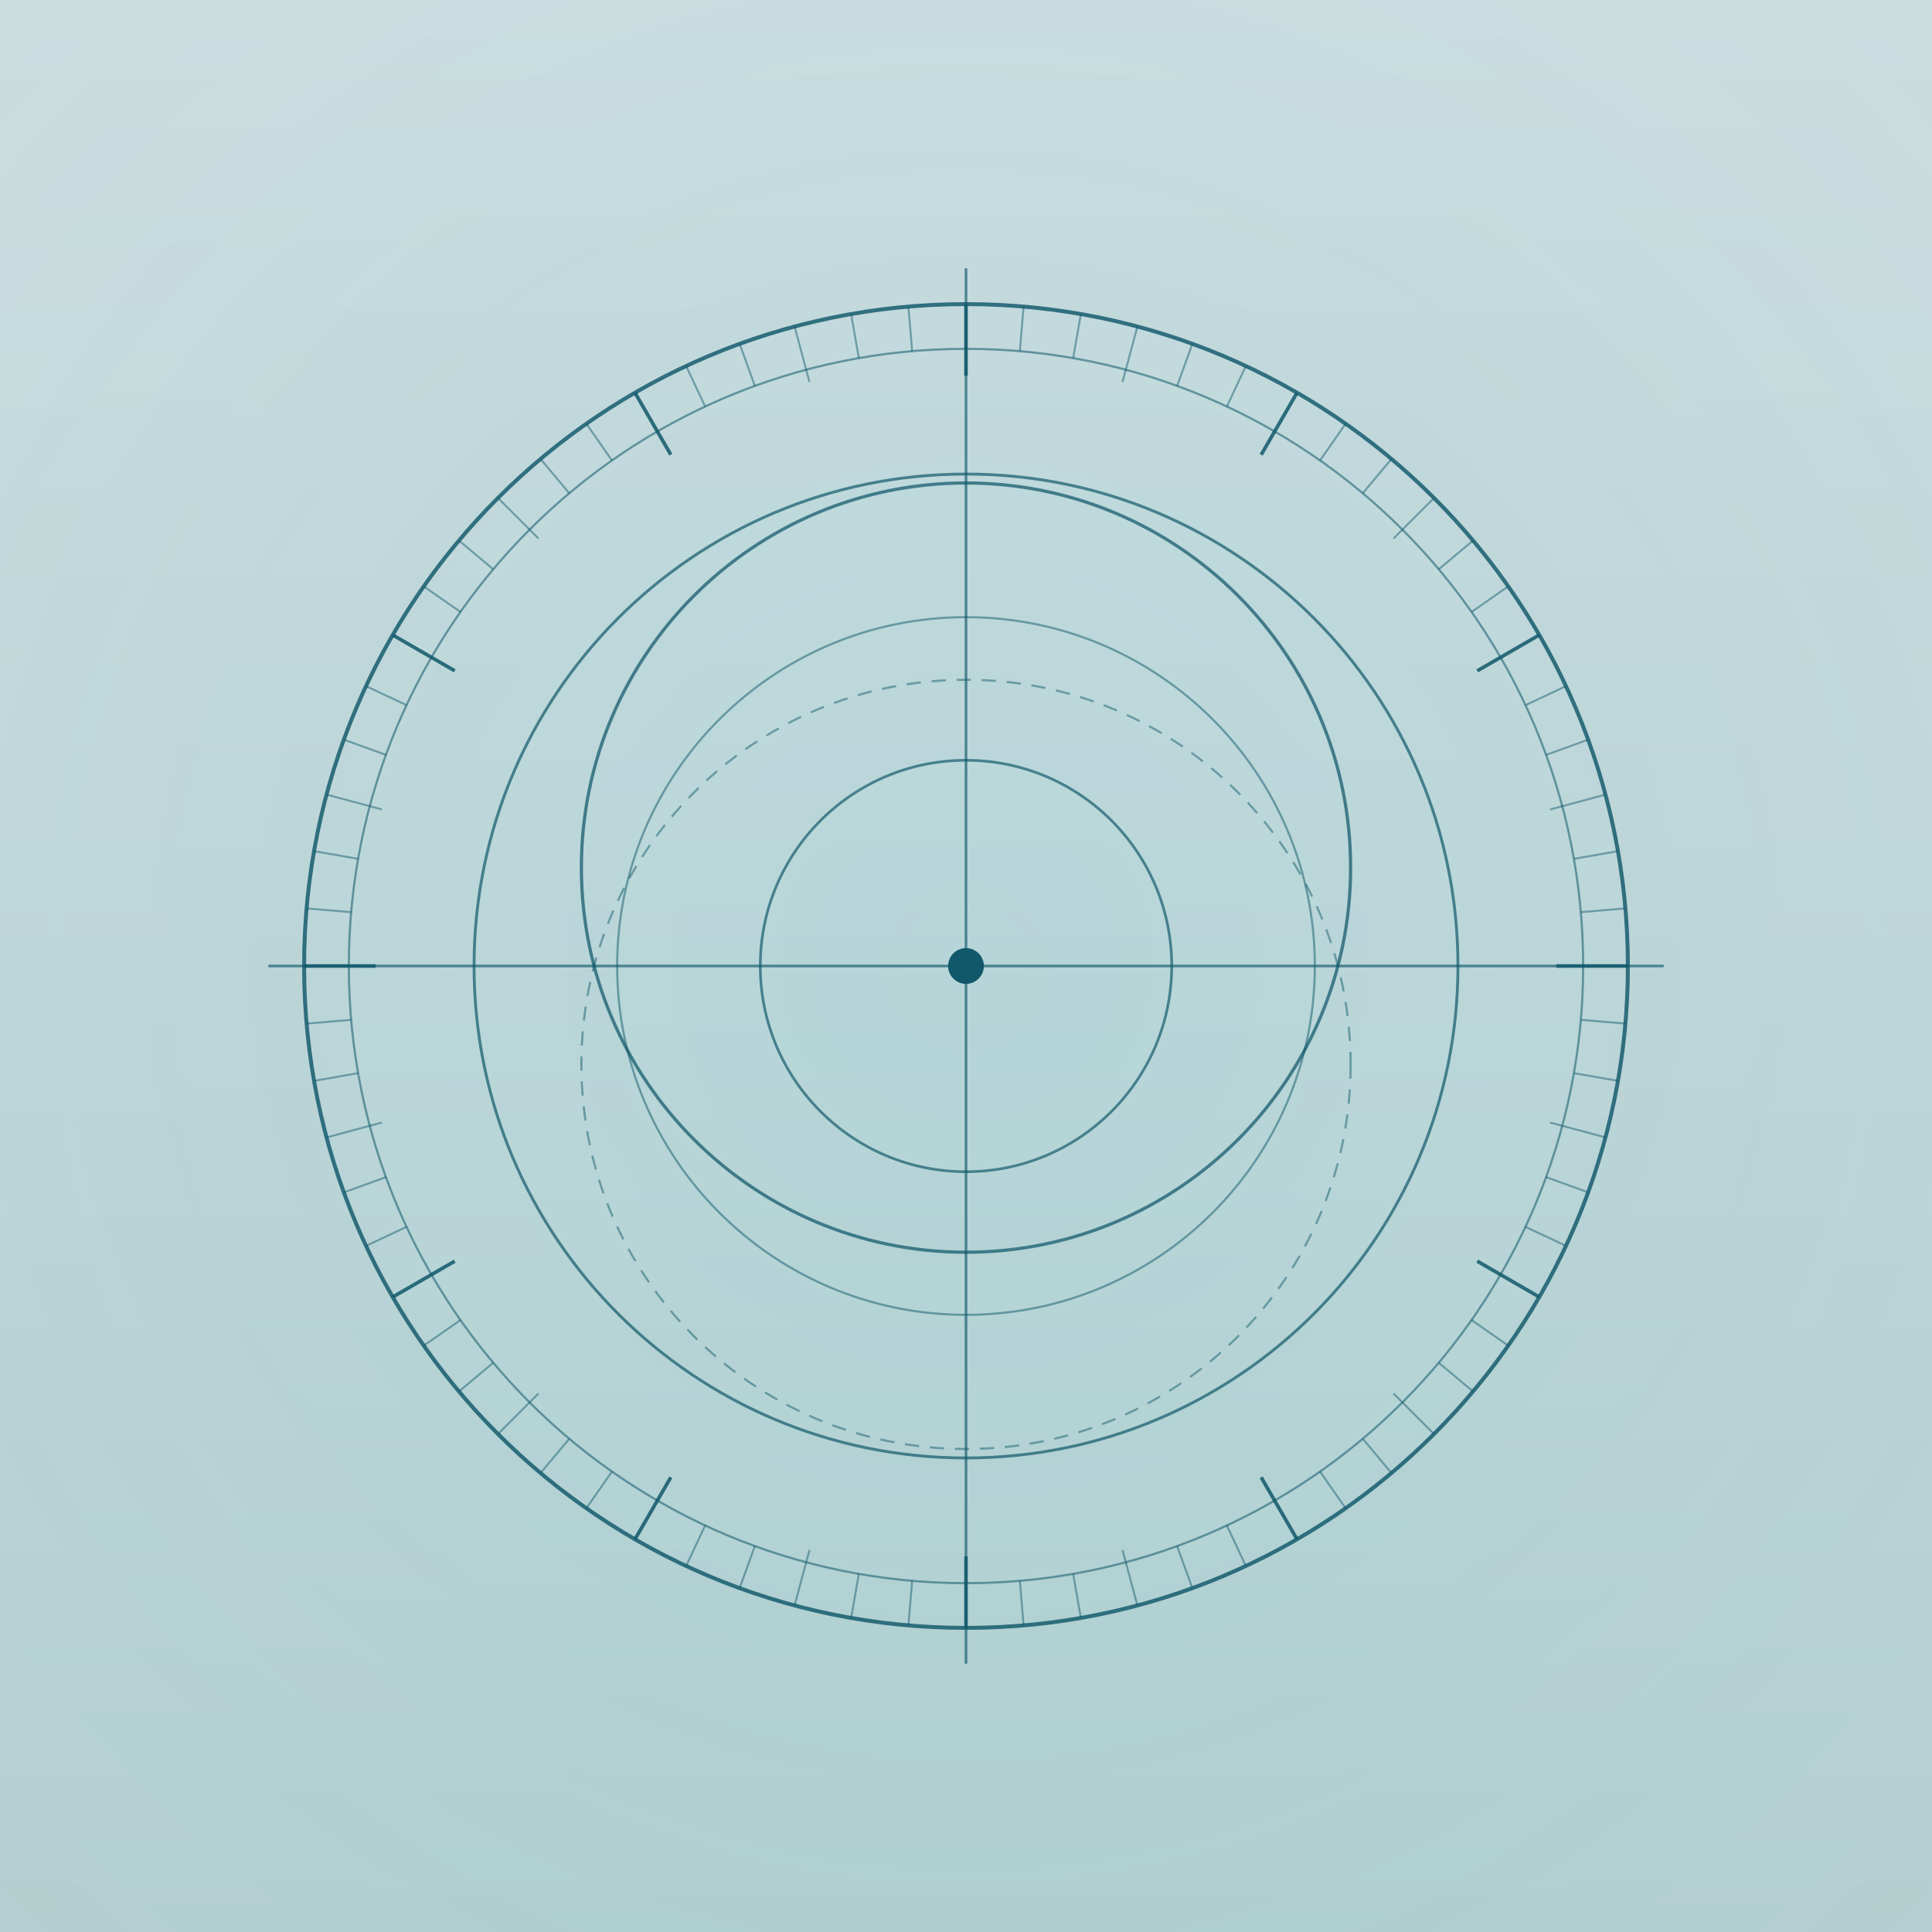
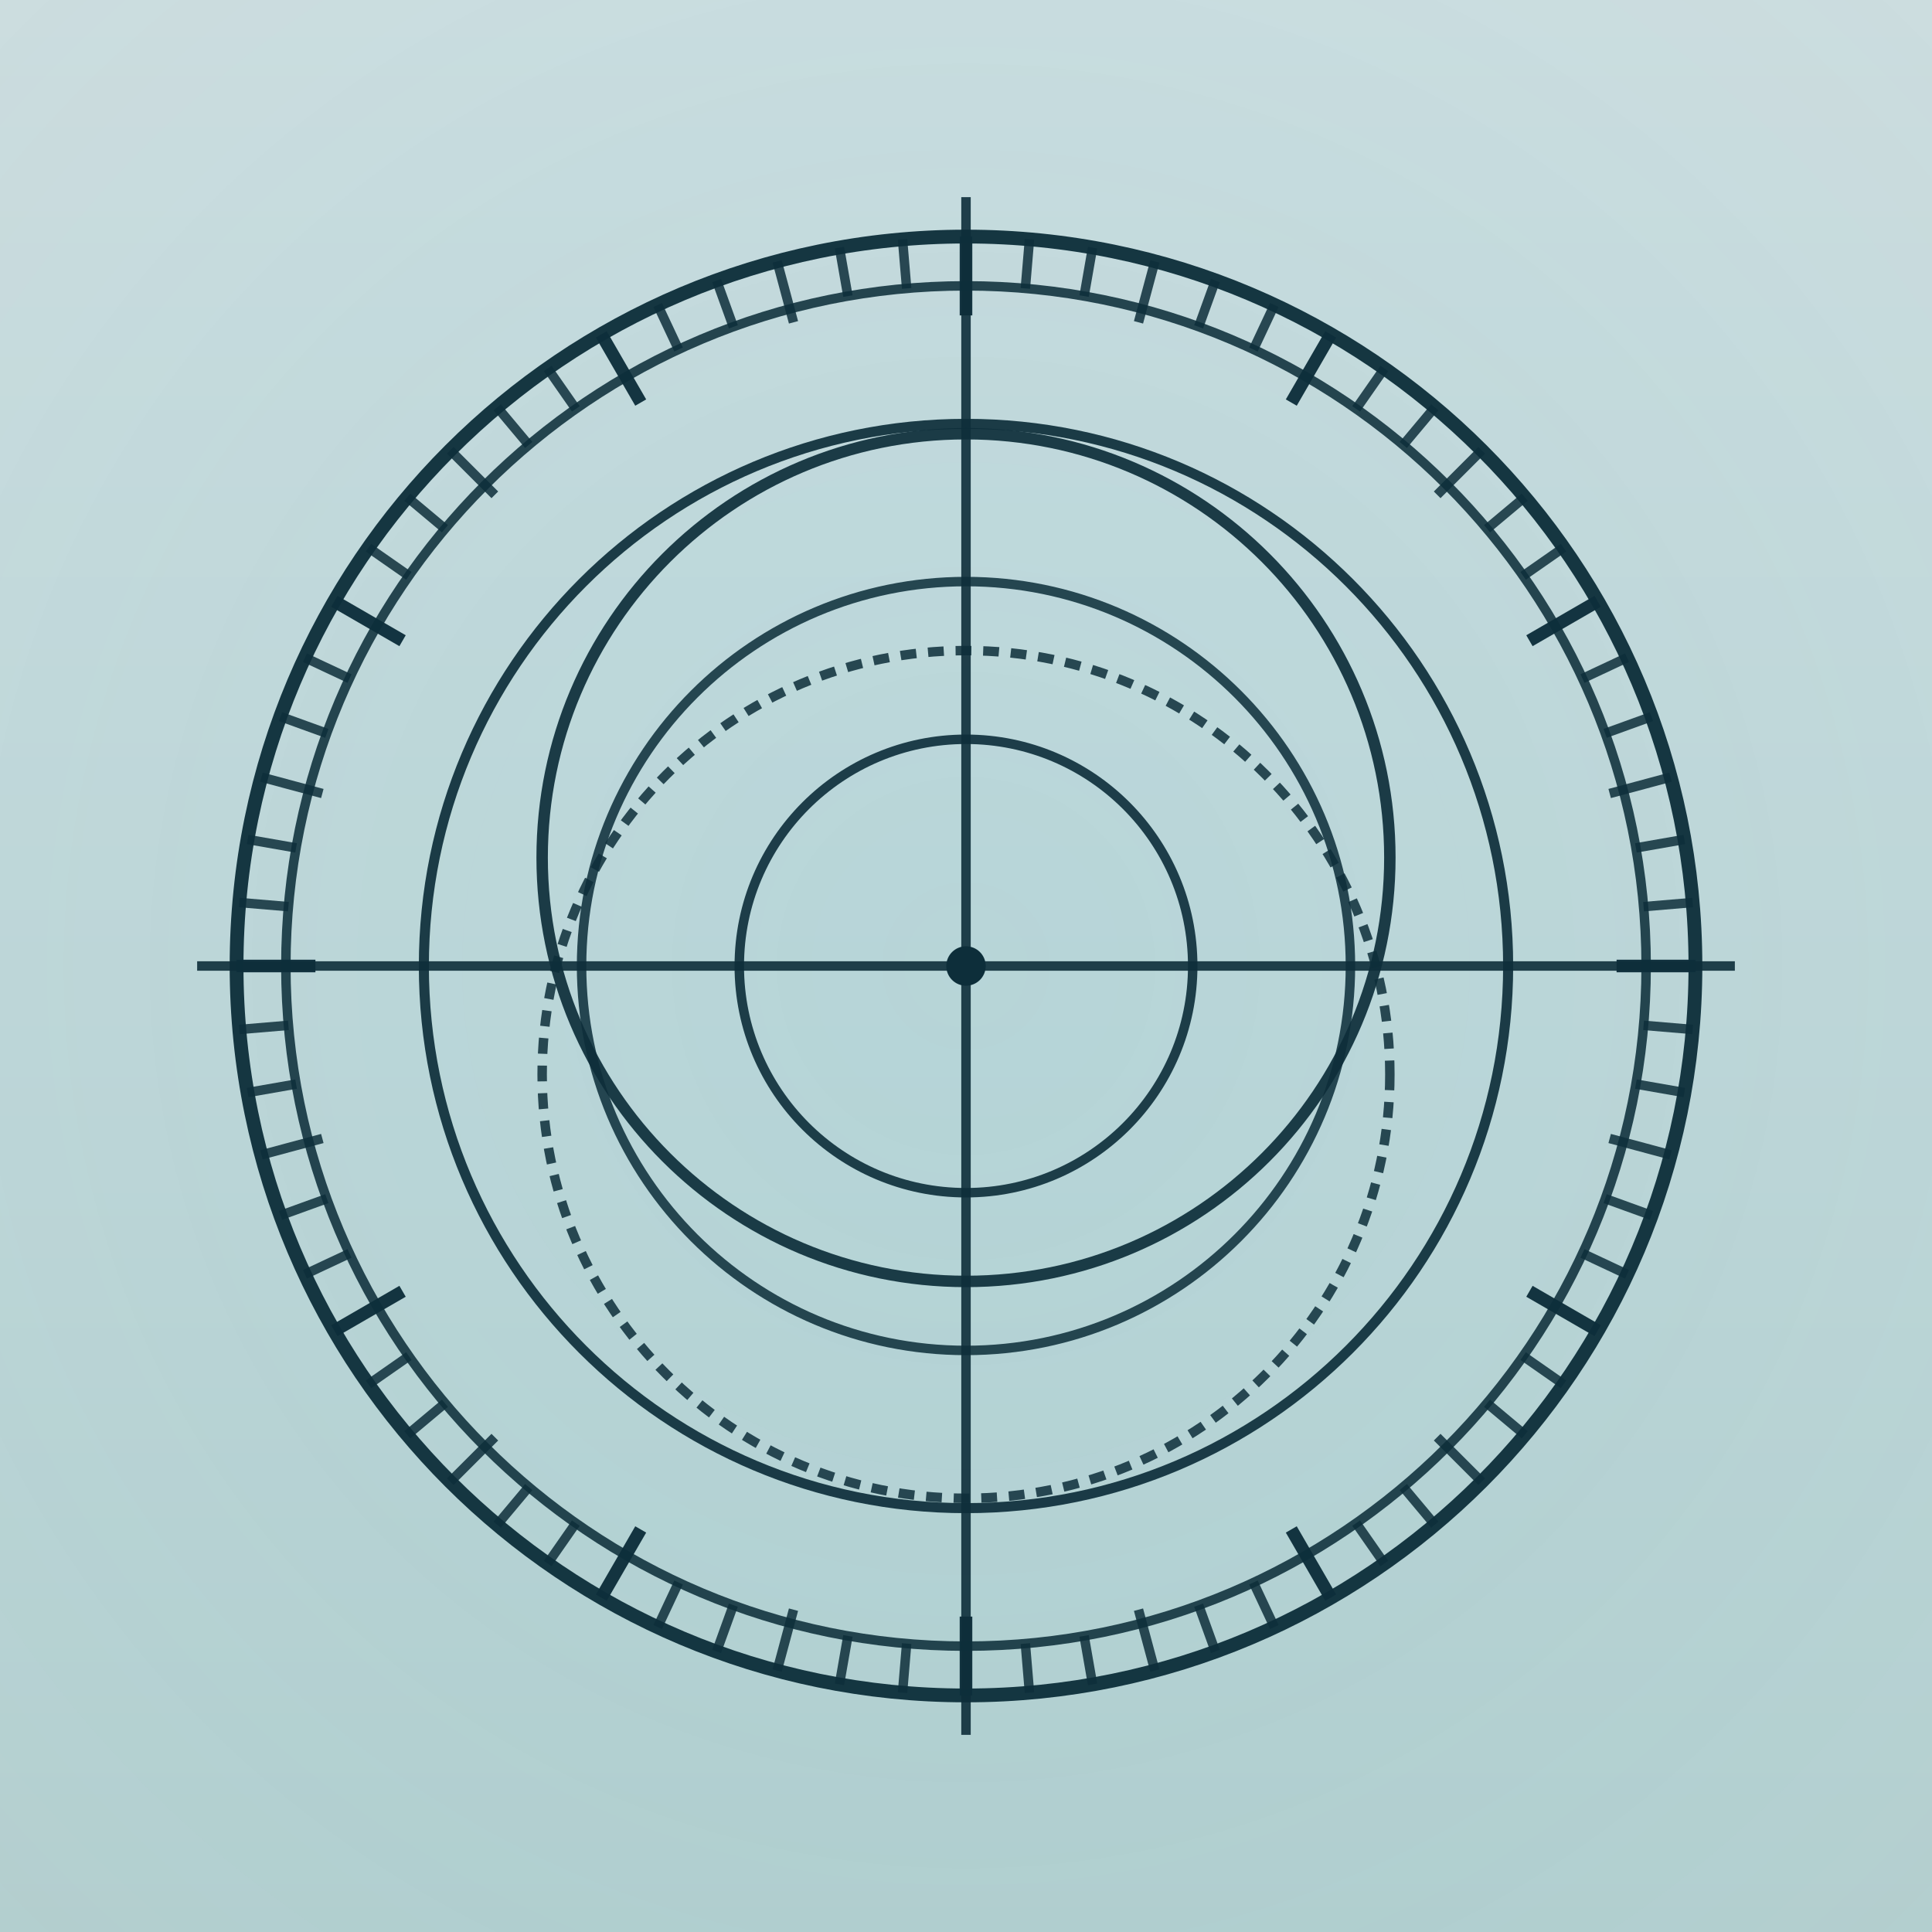
- <svg xmlns="http://www.w3.org/2000/svg" viewBox="260 650 1080 1080" width="100%" height="100%">
+ <svg xmlns="http://www.w3.org/2000/svg" viewBox="310 700 980 980" width="100%" height="100%">
  <defs>
    <linearGradient id="bg-instruments-of-precision" x1="0%" y1="0%" x2="0%" y2="100%">
      <stop offset="0%" stop-color="#cddddf" />
      <stop offset="60%" stop-color="#c0d6d7" />
      <stop offset="100%" stop-color="#b4cfcf" />
    </linearGradient>
    <radialGradient id="halo-instruments-of-precision" cx="50%" cy="50%" r="75%">
      <stop offset="0%" stop-color="#06b6d4" stop-opacity="0.06" />
      <stop offset="55%" stop-color="#06b6d4" stop-opacity="0.03" />
      <stop offset="100%" stop-color="#06b6d4" stop-opacity="0.00" />
    </radialGradient>
  </defs>
-   <rect x="260" y="650" width="1080" height="1080" fill="url(#bg-instruments-of-precision)" />
-   <rect x="260" y="650" width="1080" height="1080" fill="url(#halo-instruments-of-precision)" />
+   <rect x="310" y="700" width="980" height="980" fill="url(#bg-instruments-of-precision)" />
+   <rect x="310" y="700" width="980" height="980" fill="url(#halo-instruments-of-precision)" />
  <g class="emblem-vernier" transform="translate(0, -210)">
-     <circle cx="800" cy="1400" r="370" stroke="#10586a" stroke-width="2.2" fill="none" opacity="0.82" />
-     <circle cx="800" cy="1400" r="345" stroke="#10586a" stroke-width="1.2" fill="none" opacity="0.55" />
-     <circle cx="800" cy="1400" r="275" stroke="#10586a" stroke-width="1.6" fill="none" opacity="0.7" />
-     <circle cx="800" cy="1400" r="195" stroke="#10586a" stroke-width="1.2" fill="none" opacity="0.5" />
-     <circle cx="800" cy="1400" r="115" stroke="#10586a" stroke-width="1.5" fill="none" opacity="0.68" />
-     <line x1="1130.0" y1="1400.0" x2="1170.0" y2="1400.0" stroke="#10586a" stroke-width="2.0" opacity="0.85" />
-     <line x1="1143.7" y1="1430.1" x2="1168.6" y2="1432.2" stroke="#10586a" stroke-width="1.1" opacity="0.48" />
-     <line x1="1139.8" y1="1459.9" x2="1164.4" y2="1464.2" stroke="#10586a" stroke-width="1.1" opacity="0.48" />
-     <line x1="1126.5" y1="1487.5" x2="1157.4" y2="1495.8" stroke="#10586a" stroke-width="1.1" opacity="0.48" />
-     <line x1="1124.2" y1="1518.0" x2="1147.7" y2="1526.5" stroke="#10586a" stroke-width="1.1" opacity="0.48" />
-     <line x1="1112.7" y1="1545.8" x2="1135.3" y2="1556.4" stroke="#10586a" stroke-width="1.1" opacity="0.48" />
-     <line x1="1085.8" y1="1565.0" x2="1120.4" y2="1585.0" stroke="#10586a" stroke-width="2.0" opacity="0.85" />
-     <line x1="1082.6" y1="1597.9" x2="1103.1" y2="1612.2" stroke="#10586a" stroke-width="1.1" opacity="0.48" />
-     <line x1="1064.3" y1="1621.8" x2="1083.4" y2="1637.8" stroke="#10586a" stroke-width="1.1" opacity="0.48" />
-     <line x1="1039.0" y1="1639.0" x2="1061.6" y2="1661.6" stroke="#10586a" stroke-width="1.1" opacity="0.48" />
-     <line x1="1021.8" y1="1664.3" x2="1037.8" y2="1683.4" stroke="#10586a" stroke-width="1.1" opacity="0.48" />
-     <line x1="997.9" y1="1682.6" x2="1012.2" y2="1703.1" stroke="#10586a" stroke-width="1.1" opacity="0.48" />
-     <line x1="965.0" y1="1685.8" x2="985.0" y2="1720.4" stroke="#10586a" stroke-width="2.0" opacity="0.85" />
-     <line x1="945.8" y1="1712.7" x2="956.4" y2="1735.3" stroke="#10586a" stroke-width="1.1" opacity="0.48" />
-     <line x1="918.0" y1="1724.2" x2="926.5" y2="1747.7" stroke="#10586a" stroke-width="1.1" opacity="0.48" />
-     <line x1="887.5" y1="1726.5" x2="895.8" y2="1757.4" stroke="#10586a" stroke-width="1.1" opacity="0.48" />
-     <line x1="859.9" y1="1739.8" x2="864.2" y2="1764.4" stroke="#10586a" stroke-width="1.1" opacity="0.48" />
-     <line x1="830.1" y1="1743.7" x2="832.2" y2="1768.6" stroke="#10586a" stroke-width="1.1" opacity="0.48" />
-     <line x1="800.0" y1="1730.0" x2="800.0" y2="1770.0" stroke="#10586a" stroke-width="2.0" opacity="0.85" />
-     <line x1="769.9" y1="1743.7" x2="767.8" y2="1768.6" stroke="#10586a" stroke-width="1.1" opacity="0.48" />
-     <line x1="740.1" y1="1739.8" x2="735.8" y2="1764.4" stroke="#10586a" stroke-width="1.1" opacity="0.48" />
-     <line x1="712.5" y1="1726.5" x2="704.2" y2="1757.4" stroke="#10586a" stroke-width="1.1" opacity="0.48" />
-     <line x1="682.0" y1="1724.2" x2="673.5" y2="1747.7" stroke="#10586a" stroke-width="1.1" opacity="0.48" />
-     <line x1="654.2" y1="1712.7" x2="643.6" y2="1735.3" stroke="#10586a" stroke-width="1.1" opacity="0.48" />
-     <line x1="635.0" y1="1685.8" x2="615.0" y2="1720.4" stroke="#10586a" stroke-width="2.0" opacity="0.85" />
-     <line x1="602.1" y1="1682.6" x2="587.8" y2="1703.1" stroke="#10586a" stroke-width="1.1" opacity="0.48" />
-     <line x1="578.2" y1="1664.3" x2="562.2" y2="1683.4" stroke="#10586a" stroke-width="1.1" opacity="0.48" />
-     <line x1="561.0" y1="1639.0" x2="538.4" y2="1661.6" stroke="#10586a" stroke-width="1.1" opacity="0.48" />
-     <line x1="535.7" y1="1621.8" x2="516.6" y2="1637.8" stroke="#10586a" stroke-width="1.1" opacity="0.48" />
-     <line x1="517.4" y1="1597.9" x2="496.9" y2="1612.2" stroke="#10586a" stroke-width="1.1" opacity="0.48" />
-     <line x1="514.2" y1="1565.0" x2="479.6" y2="1585.0" stroke="#10586a" stroke-width="2.0" opacity="0.85" />
-     <line x1="487.3" y1="1545.8" x2="464.7" y2="1556.4" stroke="#10586a" stroke-width="1.1" opacity="0.48" />
-     <line x1="475.8" y1="1518.0" x2="452.3" y2="1526.5" stroke="#10586a" stroke-width="1.1" opacity="0.48" />
-     <line x1="473.5" y1="1487.5" x2="442.6" y2="1495.8" stroke="#10586a" stroke-width="1.1" opacity="0.48" />
-     <line x1="460.2" y1="1459.9" x2="435.6" y2="1464.2" stroke="#10586a" stroke-width="1.1" opacity="0.48" />
-     <line x1="456.3" y1="1430.1" x2="431.4" y2="1432.2" stroke="#10586a" stroke-width="1.1" opacity="0.48" />
-     <line x1="470.0" y1="1400.0" x2="430.0" y2="1400.0" stroke="#10586a" stroke-width="2.0" opacity="0.85" />
-     <line x1="456.3" y1="1369.9" x2="431.4" y2="1367.8" stroke="#10586a" stroke-width="1.1" opacity="0.48" />
-     <line x1="460.2" y1="1340.1" x2="435.6" y2="1335.8" stroke="#10586a" stroke-width="1.1" opacity="0.48" />
-     <line x1="473.5" y1="1312.5" x2="442.6" y2="1304.2" stroke="#10586a" stroke-width="1.1" opacity="0.48" />
-     <line x1="475.8" y1="1282.0" x2="452.3" y2="1273.5" stroke="#10586a" stroke-width="1.1" opacity="0.48" />
-     <line x1="487.3" y1="1254.2" x2="464.7" y2="1243.6" stroke="#10586a" stroke-width="1.1" opacity="0.48" />
-     <line x1="514.2" y1="1235.0" x2="479.6" y2="1215.0" stroke="#10586a" stroke-width="2.0" opacity="0.85" />
-     <line x1="517.4" y1="1202.1" x2="496.9" y2="1187.8" stroke="#10586a" stroke-width="1.1" opacity="0.48" />
-     <line x1="535.7" y1="1178.2" x2="516.6" y2="1162.2" stroke="#10586a" stroke-width="1.1" opacity="0.48" />
-     <line x1="561.0" y1="1161.0" x2="538.4" y2="1138.4" stroke="#10586a" stroke-width="1.1" opacity="0.48" />
-     <line x1="578.2" y1="1135.7" x2="562.2" y2="1116.6" stroke="#10586a" stroke-width="1.1" opacity="0.48" />
-     <line x1="602.1" y1="1117.4" x2="587.8" y2="1096.9" stroke="#10586a" stroke-width="1.1" opacity="0.48" />
-     <line x1="635.0" y1="1114.2" x2="615.0" y2="1079.6" stroke="#10586a" stroke-width="2.0" opacity="0.85" />
-     <line x1="654.2" y1="1087.3" x2="643.6" y2="1064.7" stroke="#10586a" stroke-width="1.1" opacity="0.48" />
-     <line x1="682.0" y1="1075.8" x2="673.5" y2="1052.3" stroke="#10586a" stroke-width="1.1" opacity="0.48" />
-     <line x1="712.5" y1="1073.5" x2="704.2" y2="1042.6" stroke="#10586a" stroke-width="1.1" opacity="0.48" />
-     <line x1="740.1" y1="1060.2" x2="735.8" y2="1035.6" stroke="#10586a" stroke-width="1.1" opacity="0.48" />
-     <line x1="769.9" y1="1056.3" x2="767.8" y2="1031.4" stroke="#10586a" stroke-width="1.1" opacity="0.48" />
-     <line x1="800.0" y1="1070.0" x2="800.0" y2="1030.0" stroke="#10586a" stroke-width="2.0" opacity="0.85" />
-     <line x1="830.1" y1="1056.3" x2="832.2" y2="1031.4" stroke="#10586a" stroke-width="1.1" opacity="0.48" />
-     <line x1="859.9" y1="1060.2" x2="864.2" y2="1035.6" stroke="#10586a" stroke-width="1.1" opacity="0.48" />
-     <line x1="887.5" y1="1073.5" x2="895.8" y2="1042.6" stroke="#10586a" stroke-width="1.1" opacity="0.48" />
-     <line x1="918.0" y1="1075.8" x2="926.5" y2="1052.3" stroke="#10586a" stroke-width="1.1" opacity="0.48" />
-     <line x1="945.8" y1="1087.3" x2="956.4" y2="1064.7" stroke="#10586a" stroke-width="1.1" opacity="0.48" />
-     <line x1="965.0" y1="1114.2" x2="985.0" y2="1079.6" stroke="#10586a" stroke-width="2.0" opacity="0.85" />
-     <line x1="997.9" y1="1117.4" x2="1012.2" y2="1096.9" stroke="#10586a" stroke-width="1.1" opacity="0.48" />
-     <line x1="1021.8" y1="1135.7" x2="1037.8" y2="1116.6" stroke="#10586a" stroke-width="1.1" opacity="0.48" />
-     <line x1="1039.0" y1="1161.0" x2="1061.6" y2="1138.4" stroke="#10586a" stroke-width="1.1" opacity="0.48" />
-     <line x1="1064.3" y1="1178.2" x2="1083.4" y2="1162.2" stroke="#10586a" stroke-width="1.1" opacity="0.48" />
-     <line x1="1082.6" y1="1202.1" x2="1103.1" y2="1187.8" stroke="#10586a" stroke-width="1.1" opacity="0.48" />
-     <line x1="1085.8" y1="1235.0" x2="1120.4" y2="1215.0" stroke="#10586a" stroke-width="2.0" opacity="0.85" />
-     <line x1="1112.7" y1="1254.2" x2="1135.3" y2="1243.6" stroke="#10586a" stroke-width="1.1" opacity="0.48" />
-     <line x1="1124.2" y1="1282.0" x2="1147.7" y2="1273.5" stroke="#10586a" stroke-width="1.1" opacity="0.48" />
-     <line x1="1126.5" y1="1312.5" x2="1157.4" y2="1304.2" stroke="#10586a" stroke-width="1.1" opacity="0.48" />
-     <line x1="1139.8" y1="1340.1" x2="1164.4" y2="1335.8" stroke="#10586a" stroke-width="1.1" opacity="0.48" />
-     <line x1="1143.7" y1="1369.9" x2="1168.6" y2="1367.8" stroke="#10586a" stroke-width="1.1" opacity="0.48" />
-     <circle cx="800" cy="1345" r="215" stroke="#10586a" stroke-width="1.8" fill="none" opacity="0.72" />
-     <circle cx="800" cy="1455" r="215" stroke="#10586a" stroke-width="1.2" stroke-dasharray="8,6" fill="none" opacity="0.48" />
-     <line x1="410" y1="1400" x2="1190" y2="1400" stroke="#10586a" stroke-width="1.5" opacity="0.65" />
-     <line x1="800" y1="1010" x2="800" y2="1790" stroke="#10586a" stroke-width="1.5" opacity="0.65" />
-     <circle cx="800" cy="1400" r="10" fill="#10586a" />
+     <circle cx="800" cy="1400" r="370" stroke="#0d2e3a" stroke-width="7.0" fill="none" opacity="0.95" />
+     <circle cx="800" cy="1400" r="345" stroke="#0d2e3a" stroke-width="4.8" fill="none" opacity="0.87" />
+     <circle cx="800" cy="1400" r="275" stroke="#0d2e3a" stroke-width="5.1" fill="none" opacity="0.92" />
+     <circle cx="800" cy="1400" r="195" stroke="#0d2e3a" stroke-width="4.8" fill="none" opacity="0.86" />
+     <circle cx="800" cy="1400" r="115" stroke="#0d2e3a" stroke-width="4.8" fill="none" opacity="0.91" />
+     <line x1="1130.0" y1="1400.0" x2="1170.0" y2="1400.0" stroke="#0d2e3a" stroke-width="6.4" opacity="0.96" />
+     <line x1="1143.7" y1="1430.1" x2="1168.6" y2="1432.2" stroke="#0d2e3a" stroke-width="4.8" opacity="0.85" />
+     <line x1="1139.8" y1="1459.9" x2="1164.4" y2="1464.2" stroke="#0d2e3a" stroke-width="4.8" opacity="0.85" />
+     <line x1="1126.5" y1="1487.5" x2="1157.4" y2="1495.8" stroke="#0d2e3a" stroke-width="4.8" opacity="0.85" />
+     <line x1="1124.2" y1="1518.0" x2="1147.7" y2="1526.5" stroke="#0d2e3a" stroke-width="4.8" opacity="0.85" />
+     <line x1="1112.7" y1="1545.8" x2="1135.3" y2="1556.4" stroke="#0d2e3a" stroke-width="4.8" opacity="0.85" />
+     <line x1="1085.8" y1="1565.0" x2="1120.4" y2="1585.0" stroke="#0d2e3a" stroke-width="6.4" opacity="0.96" />
+     <line x1="1082.6" y1="1597.9" x2="1103.1" y2="1612.2" stroke="#0d2e3a" stroke-width="4.8" opacity="0.85" />
+     <line x1="1064.3" y1="1621.8" x2="1083.4" y2="1637.8" stroke="#0d2e3a" stroke-width="4.8" opacity="0.85" />
+     <line x1="1039.0" y1="1639.0" x2="1061.6" y2="1661.6" stroke="#0d2e3a" stroke-width="4.8" opacity="0.85" />
+     <line x1="1021.8" y1="1664.3" x2="1037.8" y2="1683.4" stroke="#0d2e3a" stroke-width="4.8" opacity="0.85" />
+     <line x1="997.9" y1="1682.6" x2="1012.2" y2="1703.1" stroke="#0d2e3a" stroke-width="4.8" opacity="0.85" />
+     <line x1="965.0" y1="1685.8" x2="985.0" y2="1720.4" stroke="#0d2e3a" stroke-width="6.4" opacity="0.96" />
+     <line x1="945.8" y1="1712.7" x2="956.4" y2="1735.3" stroke="#0d2e3a" stroke-width="4.8" opacity="0.85" />
+     <line x1="918.0" y1="1724.2" x2="926.5" y2="1747.7" stroke="#0d2e3a" stroke-width="4.8" opacity="0.85" />
+     <line x1="887.5" y1="1726.5" x2="895.8" y2="1757.4" stroke="#0d2e3a" stroke-width="4.8" opacity="0.85" />
+     <line x1="859.9" y1="1739.8" x2="864.2" y2="1764.4" stroke="#0d2e3a" stroke-width="4.8" opacity="0.85" />
+     <line x1="830.1" y1="1743.7" x2="832.2" y2="1768.6" stroke="#0d2e3a" stroke-width="4.8" opacity="0.85" />
+     <line x1="800.0" y1="1730.0" x2="800.0" y2="1770.0" stroke="#0d2e3a" stroke-width="6.4" opacity="0.96" />
+     <line x1="769.9" y1="1743.7" x2="767.8" y2="1768.6" stroke="#0d2e3a" stroke-width="4.8" opacity="0.85" />
+     <line x1="740.1" y1="1739.8" x2="735.8" y2="1764.4" stroke="#0d2e3a" stroke-width="4.8" opacity="0.85" />
+     <line x1="712.5" y1="1726.5" x2="704.2" y2="1757.4" stroke="#0d2e3a" stroke-width="4.8" opacity="0.85" />
+     <line x1="682.0" y1="1724.2" x2="673.5" y2="1747.7" stroke="#0d2e3a" stroke-width="4.8" opacity="0.85" />
+     <line x1="654.2" y1="1712.7" x2="643.6" y2="1735.3" stroke="#0d2e3a" stroke-width="4.8" opacity="0.85" />
+     <line x1="635.0" y1="1685.8" x2="615.0" y2="1720.4" stroke="#0d2e3a" stroke-width="6.4" opacity="0.96" />
+     <line x1="602.1" y1="1682.6" x2="587.8" y2="1703.1" stroke="#0d2e3a" stroke-width="4.8" opacity="0.85" />
+     <line x1="578.2" y1="1664.3" x2="562.2" y2="1683.4" stroke="#0d2e3a" stroke-width="4.8" opacity="0.85" />
+     <line x1="561.0" y1="1639.0" x2="538.4" y2="1661.6" stroke="#0d2e3a" stroke-width="4.8" opacity="0.85" />
+     <line x1="535.7" y1="1621.8" x2="516.6" y2="1637.8" stroke="#0d2e3a" stroke-width="4.8" opacity="0.85" />
+     <line x1="517.4" y1="1597.9" x2="496.9" y2="1612.2" stroke="#0d2e3a" stroke-width="4.8" opacity="0.85" />
+     <line x1="514.2" y1="1565.0" x2="479.6" y2="1585.0" stroke="#0d2e3a" stroke-width="6.4" opacity="0.96" />
+     <line x1="487.3" y1="1545.8" x2="464.7" y2="1556.4" stroke="#0d2e3a" stroke-width="4.8" opacity="0.85" />
+     <line x1="475.8" y1="1518.0" x2="452.3" y2="1526.5" stroke="#0d2e3a" stroke-width="4.8" opacity="0.85" />
+     <line x1="473.5" y1="1487.5" x2="442.6" y2="1495.8" stroke="#0d2e3a" stroke-width="4.8" opacity="0.85" />
+     <line x1="460.2" y1="1459.9" x2="435.6" y2="1464.2" stroke="#0d2e3a" stroke-width="4.8" opacity="0.85" />
+     <line x1="456.3" y1="1430.1" x2="431.4" y2="1432.2" stroke="#0d2e3a" stroke-width="4.8" opacity="0.85" />
+     <line x1="470.0" y1="1400.0" x2="430.0" y2="1400.0" stroke="#0d2e3a" stroke-width="6.4" opacity="0.96" />
+     <line x1="456.3" y1="1369.9" x2="431.4" y2="1367.8" stroke="#0d2e3a" stroke-width="4.8" opacity="0.85" />
+     <line x1="460.2" y1="1340.1" x2="435.6" y2="1335.8" stroke="#0d2e3a" stroke-width="4.8" opacity="0.85" />
+     <line x1="473.5" y1="1312.5" x2="442.6" y2="1304.2" stroke="#0d2e3a" stroke-width="4.8" opacity="0.85" />
+     <line x1="475.8" y1="1282.0" x2="452.3" y2="1273.5" stroke="#0d2e3a" stroke-width="4.8" opacity="0.85" />
+     <line x1="487.3" y1="1254.2" x2="464.7" y2="1243.6" stroke="#0d2e3a" stroke-width="4.8" opacity="0.85" />
+     <line x1="514.2" y1="1235.0" x2="479.6" y2="1215.0" stroke="#0d2e3a" stroke-width="6.4" opacity="0.96" />
+     <line x1="517.4" y1="1202.1" x2="496.9" y2="1187.8" stroke="#0d2e3a" stroke-width="4.8" opacity="0.85" />
+     <line x1="535.7" y1="1178.2" x2="516.6" y2="1162.2" stroke="#0d2e3a" stroke-width="4.8" opacity="0.85" />
+     <line x1="561.0" y1="1161.0" x2="538.4" y2="1138.4" stroke="#0d2e3a" stroke-width="4.8" opacity="0.85" />
+     <line x1="578.2" y1="1135.7" x2="562.2" y2="1116.6" stroke="#0d2e3a" stroke-width="4.8" opacity="0.85" />
+     <line x1="602.1" y1="1117.4" x2="587.8" y2="1096.9" stroke="#0d2e3a" stroke-width="4.8" opacity="0.85" />
+     <line x1="635.0" y1="1114.2" x2="615.0" y2="1079.6" stroke="#0d2e3a" stroke-width="6.4" opacity="0.96" />
+     <line x1="654.2" y1="1087.3" x2="643.6" y2="1064.7" stroke="#0d2e3a" stroke-width="4.8" opacity="0.85" />
+     <line x1="682.0" y1="1075.8" x2="673.5" y2="1052.3" stroke="#0d2e3a" stroke-width="4.8" opacity="0.85" />
+     <line x1="712.5" y1="1073.5" x2="704.2" y2="1042.6" stroke="#0d2e3a" stroke-width="4.8" opacity="0.85" />
+     <line x1="740.1" y1="1060.2" x2="735.8" y2="1035.6" stroke="#0d2e3a" stroke-width="4.8" opacity="0.85" />
+     <line x1="769.9" y1="1056.3" x2="767.8" y2="1031.4" stroke="#0d2e3a" stroke-width="4.8" opacity="0.85" />
+     <line x1="800.0" y1="1070.0" x2="800.0" y2="1030.0" stroke="#0d2e3a" stroke-width="6.4" opacity="0.96" />
+     <line x1="830.1" y1="1056.3" x2="832.2" y2="1031.4" stroke="#0d2e3a" stroke-width="4.8" opacity="0.85" />
+     <line x1="859.9" y1="1060.2" x2="864.2" y2="1035.6" stroke="#0d2e3a" stroke-width="4.8" opacity="0.85" />
+     <line x1="887.5" y1="1073.5" x2="895.8" y2="1042.6" stroke="#0d2e3a" stroke-width="4.8" opacity="0.85" />
+     <line x1="918.0" y1="1075.8" x2="926.5" y2="1052.3" stroke="#0d2e3a" stroke-width="4.8" opacity="0.85" />
+     <line x1="945.8" y1="1087.3" x2="956.4" y2="1064.7" stroke="#0d2e3a" stroke-width="4.8" opacity="0.85" />
+     <line x1="965.0" y1="1114.2" x2="985.0" y2="1079.6" stroke="#0d2e3a" stroke-width="6.4" opacity="0.96" />
+     <line x1="997.9" y1="1117.4" x2="1012.2" y2="1096.9" stroke="#0d2e3a" stroke-width="4.8" opacity="0.85" />
+     <line x1="1021.8" y1="1135.7" x2="1037.8" y2="1116.6" stroke="#0d2e3a" stroke-width="4.8" opacity="0.85" />
+     <line x1="1039.0" y1="1161.0" x2="1061.6" y2="1138.4" stroke="#0d2e3a" stroke-width="4.8" opacity="0.85" />
+     <line x1="1064.3" y1="1178.2" x2="1083.4" y2="1162.2" stroke="#0d2e3a" stroke-width="4.8" opacity="0.85" />
+     <line x1="1082.6" y1="1202.1" x2="1103.1" y2="1187.8" stroke="#0d2e3a" stroke-width="4.8" opacity="0.85" />
+     <line x1="1085.8" y1="1235.0" x2="1120.4" y2="1215.0" stroke="#0d2e3a" stroke-width="6.4" opacity="0.96" />
+     <line x1="1112.7" y1="1254.2" x2="1135.3" y2="1243.6" stroke="#0d2e3a" stroke-width="4.8" opacity="0.85" />
+     <line x1="1124.2" y1="1282.0" x2="1147.7" y2="1273.5" stroke="#0d2e3a" stroke-width="4.8" opacity="0.85" />
+     <line x1="1126.5" y1="1312.5" x2="1157.4" y2="1304.2" stroke="#0d2e3a" stroke-width="4.8" opacity="0.85" />
+     <line x1="1139.8" y1="1340.1" x2="1164.4" y2="1335.8" stroke="#0d2e3a" stroke-width="4.8" opacity="0.85" />
+     <line x1="1143.7" y1="1369.9" x2="1168.6" y2="1367.8" stroke="#0d2e3a" stroke-width="4.8" opacity="0.85" />
+     <circle cx="800" cy="1345" r="215" stroke="#0d2e3a" stroke-width="5.8" fill="none" opacity="0.92" />
+     <circle cx="800" cy="1455" r="215" stroke="#0d2e3a" stroke-width="4.8" stroke-dasharray="8,6" fill="none" opacity="0.85" />
+     <line x1="410" y1="1400" x2="1190" y2="1400" stroke="#0d2e3a" stroke-width="4.8" opacity="0.90" />
+     <line x1="800" y1="1010" x2="800" y2="1790" stroke="#0d2e3a" stroke-width="4.8" opacity="0.90" />
+     <circle cx="800" cy="1400" r="10" fill="#0d2e3a" />
  </g>
</svg>
